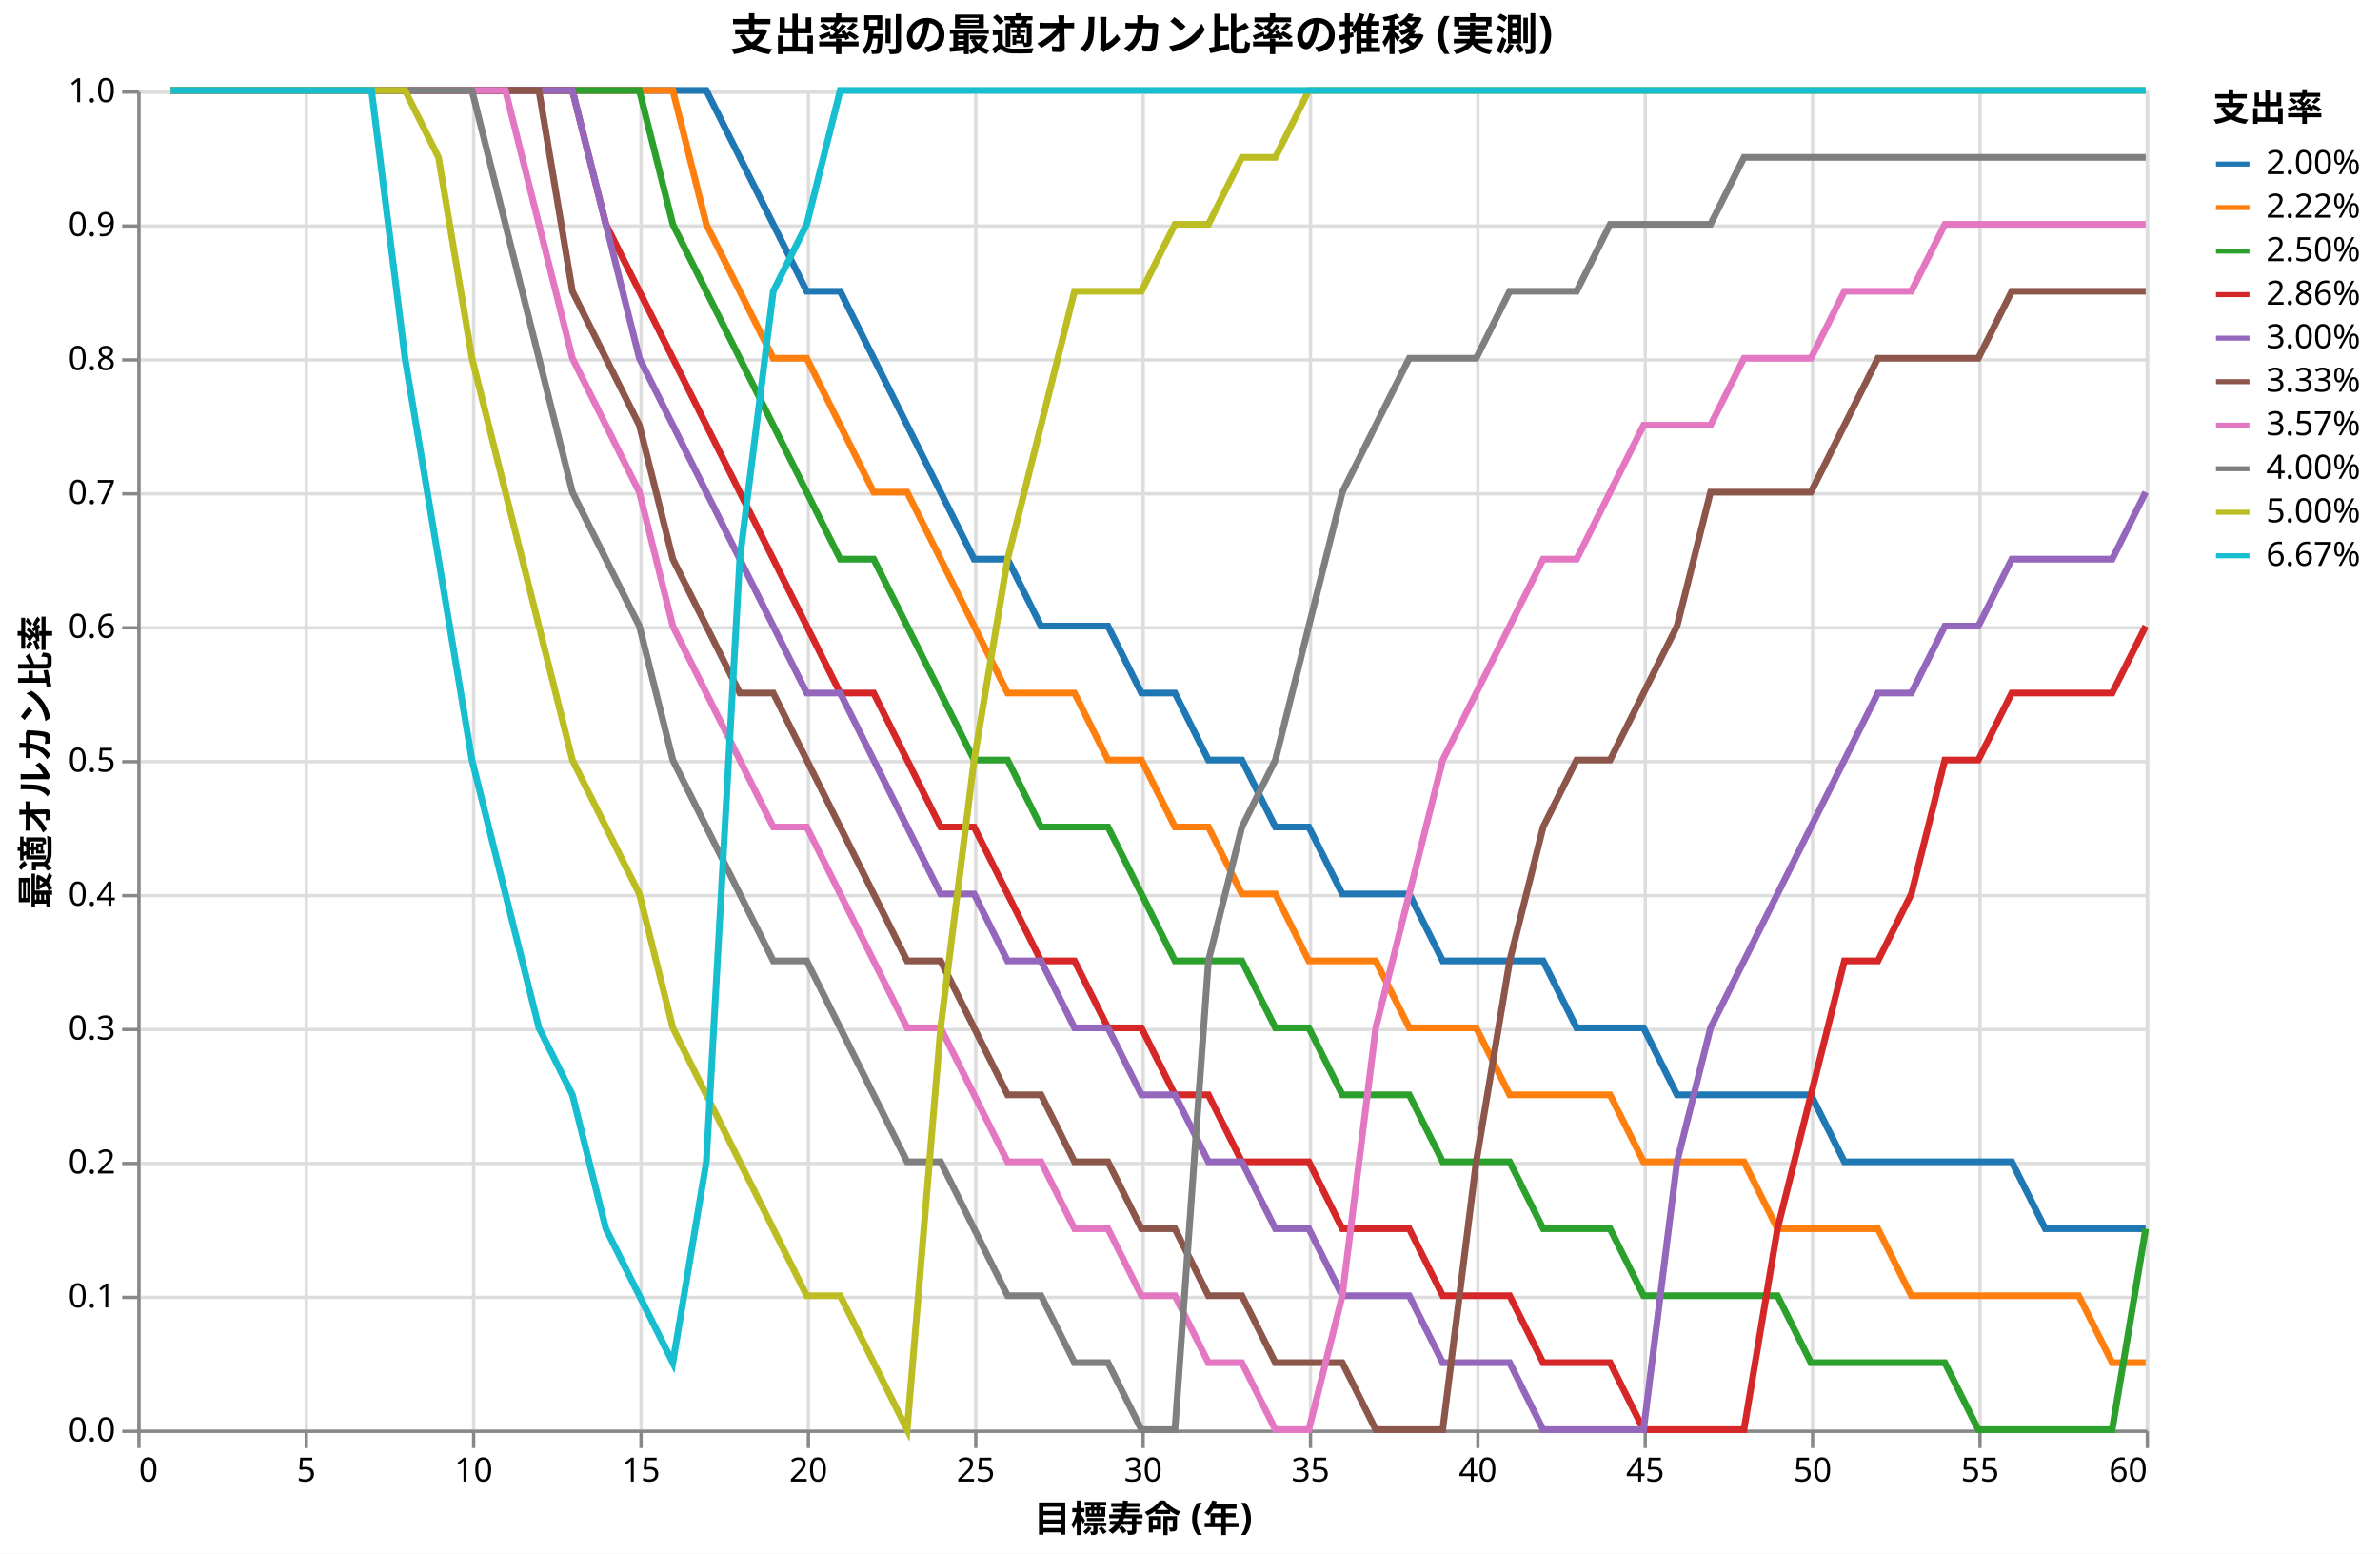
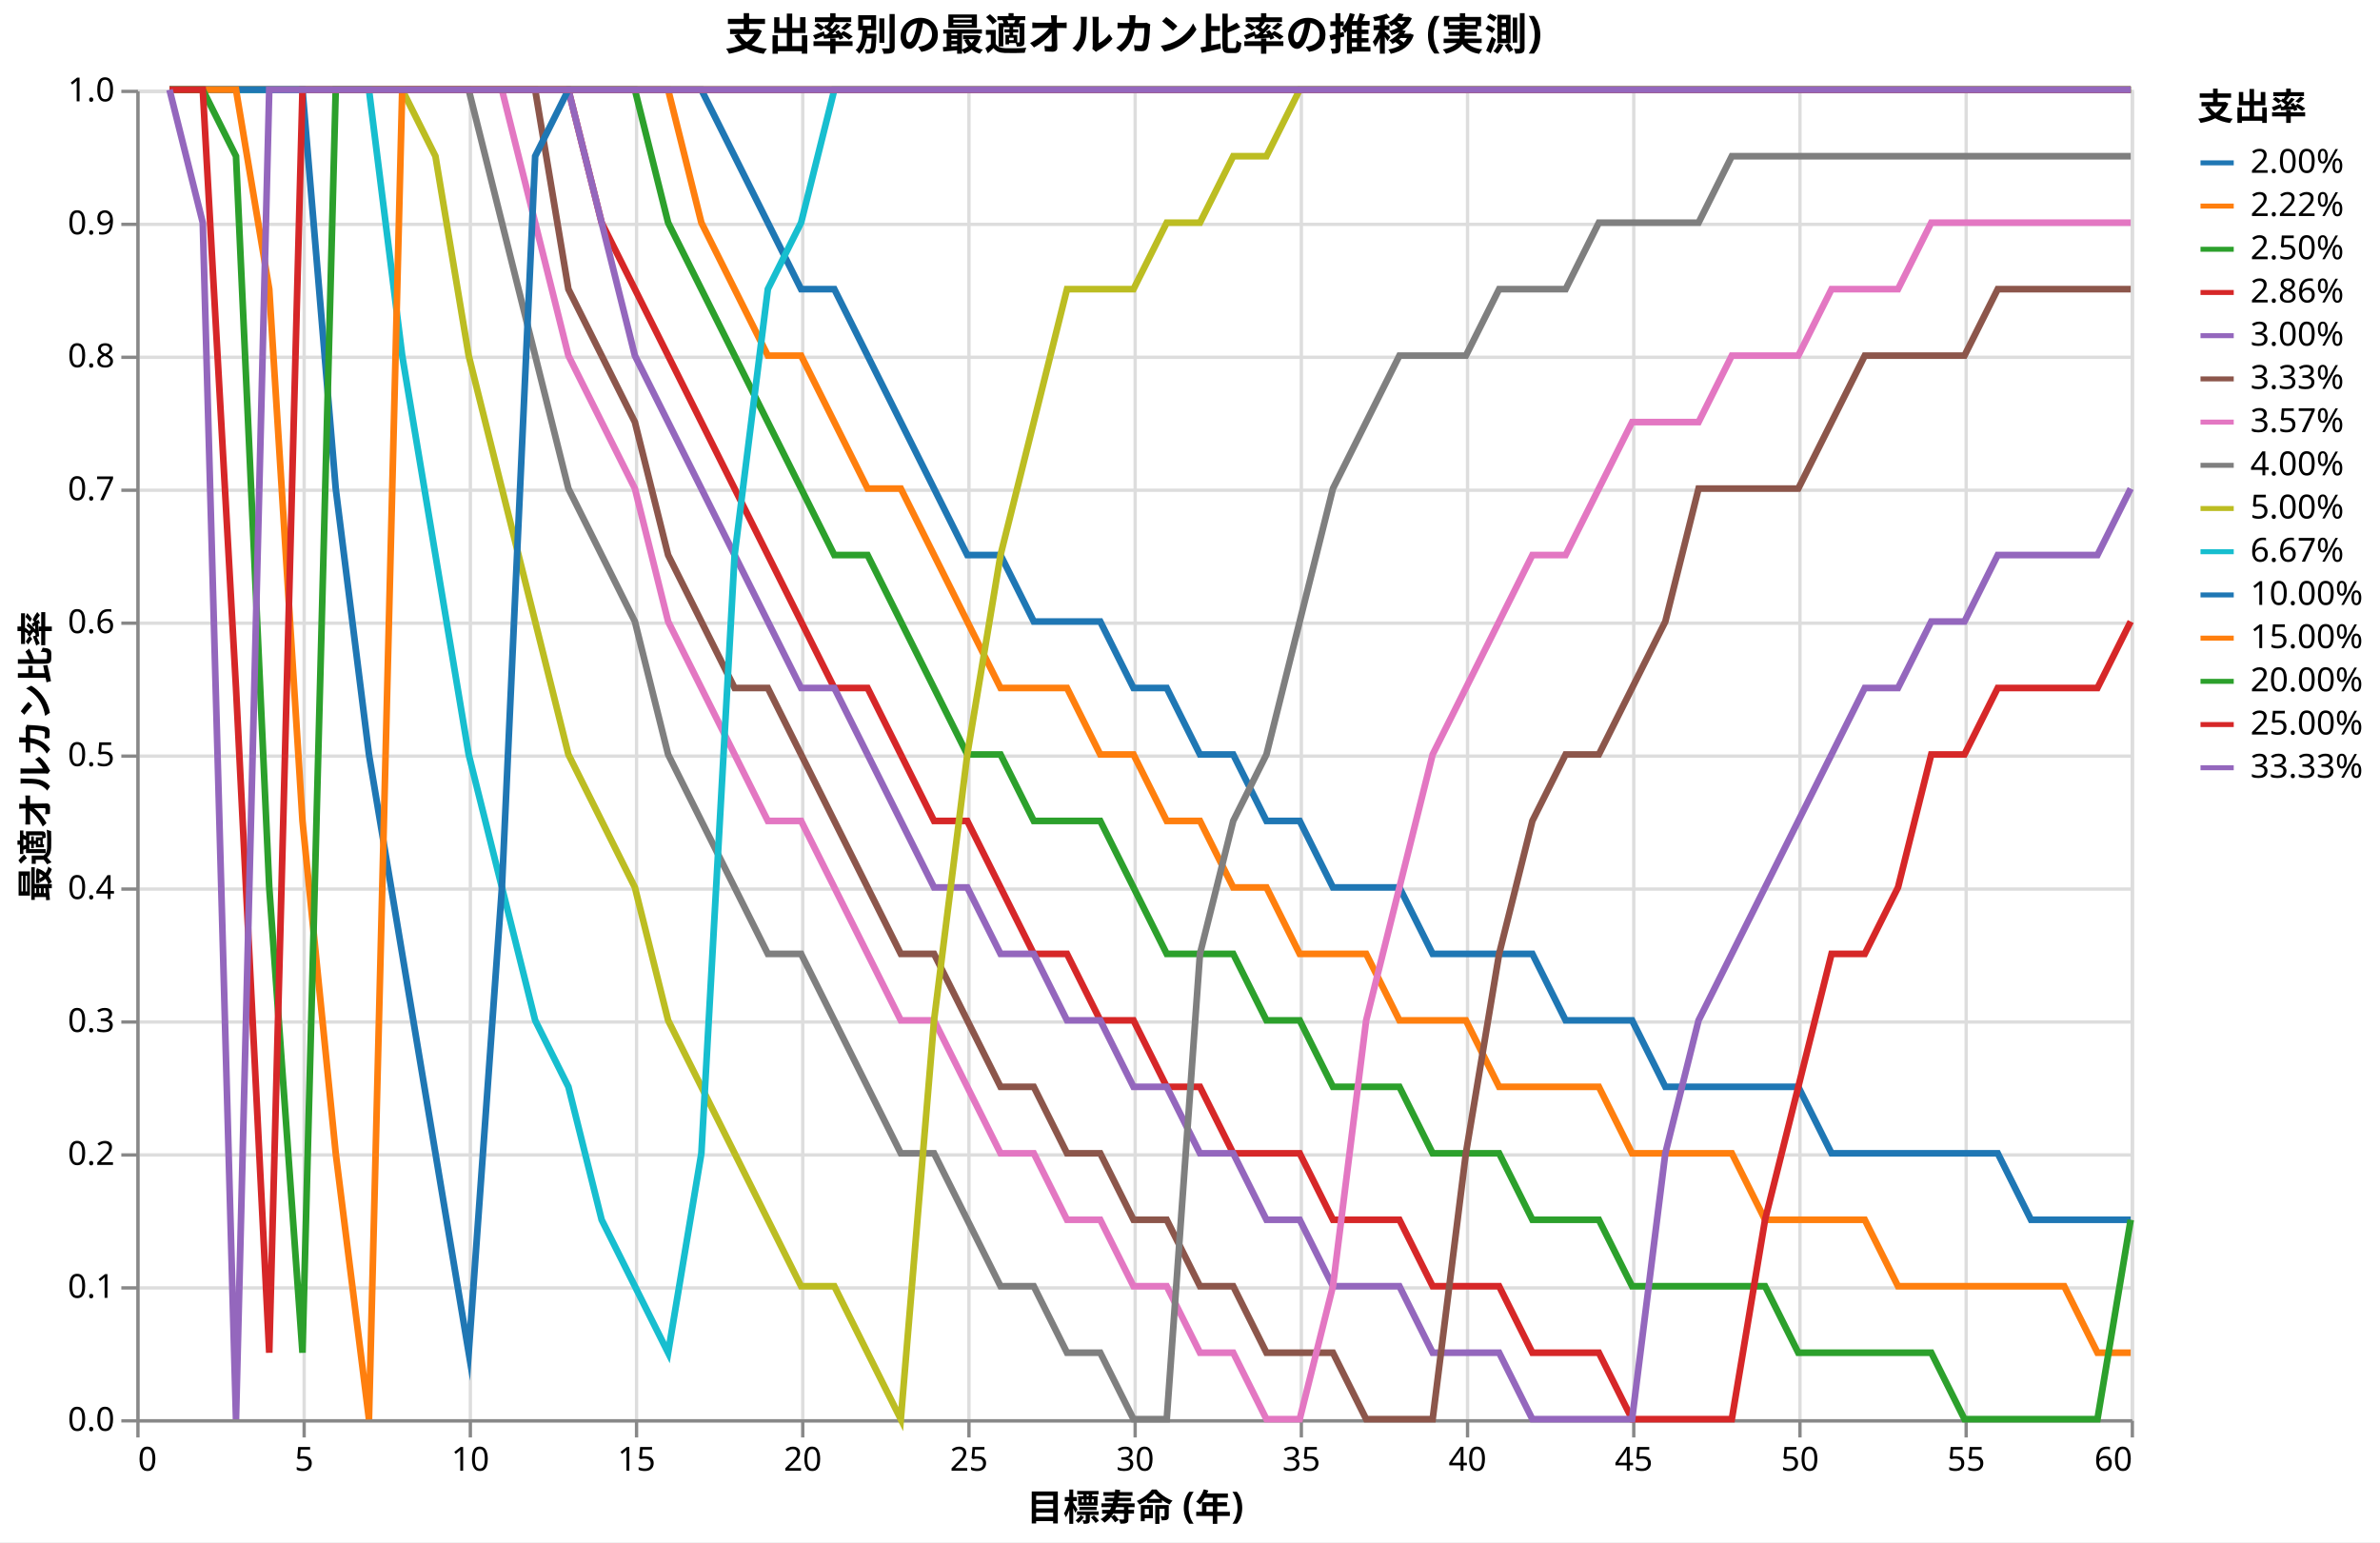
- <svg xmlns="http://www.w3.org/2000/svg" version="1.1" class="marks" width="711" height="464" viewBox="0 0 711 464">
-   <rect width="711" height="464" fill="white" />
+ <svg xmlns="http://www.w3.org/2000/svg" version="1.1" class="marks" width="716" height="464" viewBox="0 0 716 464">
+   <rect width="716" height="464" fill="white" />
  <g fill="none" stroke-miterlimit="10" transform="translate(41,27)">
    <g class="mark-group role-frame root" role="graphics-object" aria-roledescription="group mark container">
      <g transform="translate(0,0)">
        <path class="background" aria-hidden="true" d="M0.5,0.5h600v400h-600Z" stroke="#ddd" />
        <g>
          <g class="mark-group role-axis" aria-hidden="true">
            <g transform="translate(0.5,400.5)">
              <path class="background" aria-hidden="true" d="M0,0h0v0h0Z" pointer-events="none" />
              <g>
                <g class="mark-rule role-axis-grid" pointer-events="none">
                  <line transform="translate(0,-400)" x2="0" y2="400" stroke="#ddd" stroke-width="1" opacity="1" />
                  <line transform="translate(50,-400)" x2="0" y2="400" stroke="#ddd" stroke-width="1" opacity="1" />
                  <line transform="translate(100,-400)" x2="0" y2="400" stroke="#ddd" stroke-width="1" opacity="1" />
                  <line transform="translate(150,-400)" x2="0" y2="400" stroke="#ddd" stroke-width="1" opacity="1" />
                  <line transform="translate(200,-400)" x2="0" y2="400" stroke="#ddd" stroke-width="1" opacity="1" />
                  <line transform="translate(250,-400)" x2="0" y2="400" stroke="#ddd" stroke-width="1" opacity="1" />
                  <line transform="translate(300,-400)" x2="0" y2="400" stroke="#ddd" stroke-width="1" opacity="1" />
                  <line transform="translate(350,-400)" x2="0" y2="400" stroke="#ddd" stroke-width="1" opacity="1" />
                  <line transform="translate(400,-400)" x2="0" y2="400" stroke="#ddd" stroke-width="1" opacity="1" />
                  <line transform="translate(450,-400)" x2="0" y2="400" stroke="#ddd" stroke-width="1" opacity="1" />
                  <line transform="translate(500,-400)" x2="0" y2="400" stroke="#ddd" stroke-width="1" opacity="1" />
                  <line transform="translate(550,-400)" x2="0" y2="400" stroke="#ddd" stroke-width="1" opacity="1" />
                  <line transform="translate(600,-400)" x2="0" y2="400" stroke="#ddd" stroke-width="1" opacity="1" />
                </g>
              </g>
              <path class="foreground" aria-hidden="true" d="" pointer-events="none" display="none" />
            </g>
          </g>
          <g class="mark-group role-axis" aria-hidden="true">
            <g transform="translate(0.5,0.5)">
              <path class="background" aria-hidden="true" d="M0,0h0v0h0Z" pointer-events="none" />
              <g>
                <g class="mark-rule role-axis-grid" pointer-events="none">
                  <line transform="translate(0,400)" x2="600" y2="0" stroke="#ddd" stroke-width="1" opacity="1" />
                  <line transform="translate(0,360)" x2="600" y2="0" stroke="#ddd" stroke-width="1" opacity="1" />
                  <line transform="translate(0,320)" x2="600" y2="0" stroke="#ddd" stroke-width="1" opacity="1" />
                  <line transform="translate(0,280)" x2="600" y2="0" stroke="#ddd" stroke-width="1" opacity="1" />
                  <line transform="translate(0,240)" x2="600" y2="0" stroke="#ddd" stroke-width="1" opacity="1" />
                  <line transform="translate(0,200)" x2="600" y2="0" stroke="#ddd" stroke-width="1" opacity="1" />
                  <line transform="translate(0,160)" x2="600" y2="0" stroke="#ddd" stroke-width="1" opacity="1" />
                  <line transform="translate(0,120)" x2="600" y2="0" stroke="#ddd" stroke-width="1" opacity="1" />
                  <line transform="translate(0,80)" x2="600" y2="0" stroke="#ddd" stroke-width="1" opacity="1" />
                  <line transform="translate(0,40)" x2="600" y2="0" stroke="#ddd" stroke-width="1" opacity="1" />
                  <line transform="translate(0,0)" x2="600" y2="0" stroke="#ddd" stroke-width="1" opacity="1" />
                </g>
              </g>
              <path class="foreground" aria-hidden="true" d="" pointer-events="none" display="none" />
            </g>
          </g>
          <g class="mark-group role-axis" role="graphics-symbol" aria-roledescription="axis" aria-label="X-axis titled '目標寿命 (年)' for a linear scale with values from 0 to 60">
            <g transform="translate(0.5,400.5)">
              <path class="background" aria-hidden="true" d="M0,0h0v0h0Z" pointer-events="none" />
              <g>
                <g class="mark-rule role-axis-tick" pointer-events="none">
                  <line transform="translate(0,0)" x2="0" y2="5" stroke="#888" stroke-width="1" opacity="1" />
                  <line transform="translate(50,0)" x2="0" y2="5" stroke="#888" stroke-width="1" opacity="1" />
                  <line transform="translate(100,0)" x2="0" y2="5" stroke="#888" stroke-width="1" opacity="1" />
                  <line transform="translate(150,0)" x2="0" y2="5" stroke="#888" stroke-width="1" opacity="1" />
                  <line transform="translate(200,0)" x2="0" y2="5" stroke="#888" stroke-width="1" opacity="1" />
                  <line transform="translate(250,0)" x2="0" y2="5" stroke="#888" stroke-width="1" opacity="1" />
                  <line transform="translate(300,0)" x2="0" y2="5" stroke="#888" stroke-width="1" opacity="1" />
                  <line transform="translate(350,0)" x2="0" y2="5" stroke="#888" stroke-width="1" opacity="1" />
                  <line transform="translate(400,0)" x2="0" y2="5" stroke="#888" stroke-width="1" opacity="1" />
                  <line transform="translate(450,0)" x2="0" y2="5" stroke="#888" stroke-width="1" opacity="1" />
                  <line transform="translate(500,0)" x2="0" y2="5" stroke="#888" stroke-width="1" opacity="1" />
                  <line transform="translate(550,0)" x2="0" y2="5" stroke="#888" stroke-width="1" opacity="1" />
                  <line transform="translate(600,0)" x2="0" y2="5" stroke="#888" stroke-width="1" opacity="1" />
                </g>
                <g class="mark-text role-axis-label" pointer-events="none">
                  <text text-anchor="start" transform="translate(0,15)" font-family="sans-serif" font-size="10px" fill="#000" opacity="1">0</text>
                  <text text-anchor="middle" transform="translate(50,15)" font-family="sans-serif" font-size="10px" fill="#000" opacity="1">5</text>
                  <text text-anchor="middle" transform="translate(100,15)" font-family="sans-serif" font-size="10px" fill="#000" opacity="1">10</text>
                  <text text-anchor="middle" transform="translate(150,15)" font-family="sans-serif" font-size="10px" fill="#000" opacity="1">15</text>
                  <text text-anchor="middle" transform="translate(200,15)" font-family="sans-serif" font-size="10px" fill="#000" opacity="1">20</text>
                  <text text-anchor="middle" transform="translate(250,15)" font-family="sans-serif" font-size="10px" fill="#000" opacity="1">25</text>
                  <text text-anchor="middle" transform="translate(300,15)" font-family="sans-serif" font-size="10px" fill="#000" opacity="1">30</text>
                  <text text-anchor="middle" transform="translate(350,15)" font-family="sans-serif" font-size="10px" fill="#000" opacity="1">35</text>
                  <text text-anchor="middle" transform="translate(400,15)" font-family="sans-serif" font-size="10px" fill="#000" opacity="1">40</text>
                  <text text-anchor="middle" transform="translate(450,15)" font-family="sans-serif" font-size="10px" fill="#000" opacity="1">45</text>
                  <text text-anchor="middle" transform="translate(500,15)" font-family="sans-serif" font-size="10px" fill="#000" opacity="1">50</text>
                  <text text-anchor="middle" transform="translate(550,15)" font-family="sans-serif" font-size="10px" fill="#000" opacity="1">55</text>
                  <text text-anchor="end" transform="translate(600,15)" font-family="sans-serif" font-size="10px" fill="#000" opacity="1">60</text>
                </g>
                <g class="mark-rule role-axis-domain" pointer-events="none">
                  <line transform="translate(0,0)" x2="600" y2="0" stroke="#888" stroke-width="1" opacity="1" />
                </g>
                <g class="mark-text role-axis-title" pointer-events="none">
                  <text text-anchor="middle" transform="translate(300,30)" font-family="sans-serif" font-size="11px" font-weight="bold" fill="#000" opacity="1">目標寿命 (年)</text>
                </g>
              </g>
              <path class="foreground" aria-hidden="true" d="" pointer-events="none" display="none" />
            </g>
          </g>
          <g class="mark-group role-axis" role="graphics-symbol" aria-roledescription="axis" aria-label="Y-axis titled '最適オルカン比率' for a linear scale with values from 0.0 to 1.0">
            <g transform="translate(0.5,0.5)">
              <path class="background" aria-hidden="true" d="M0,0h0v0h0Z" pointer-events="none" />
              <g>
                <g class="mark-rule role-axis-tick" pointer-events="none">
                  <line transform="translate(0,400)" x2="-5" y2="0" stroke="#888" stroke-width="1" opacity="1" />
                  <line transform="translate(0,360)" x2="-5" y2="0" stroke="#888" stroke-width="1" opacity="1" />
                  <line transform="translate(0,320)" x2="-5" y2="0" stroke="#888" stroke-width="1" opacity="1" />
                  <line transform="translate(0,280)" x2="-5" y2="0" stroke="#888" stroke-width="1" opacity="1" />
                  <line transform="translate(0,240)" x2="-5" y2="0" stroke="#888" stroke-width="1" opacity="1" />
                  <line transform="translate(0,200)" x2="-5" y2="0" stroke="#888" stroke-width="1" opacity="1" />
                  <line transform="translate(0,160)" x2="-5" y2="0" stroke="#888" stroke-width="1" opacity="1" />
                  <line transform="translate(0,120)" x2="-5" y2="0" stroke="#888" stroke-width="1" opacity="1" />
                  <line transform="translate(0,80)" x2="-5" y2="0" stroke="#888" stroke-width="1" opacity="1" />
                  <line transform="translate(0,40)" x2="-5" y2="0" stroke="#888" stroke-width="1" opacity="1" />
                  <line transform="translate(0,0)" x2="-5" y2="0" stroke="#888" stroke-width="1" opacity="1" />
                </g>
                <g class="mark-text role-axis-label" pointer-events="none">
                  <text text-anchor="end" transform="translate(-7,403)" font-family="sans-serif" font-size="10px" fill="#000" opacity="1">0.0</text>
                  <text text-anchor="end" transform="translate(-7,363)" font-family="sans-serif" font-size="10px" fill="#000" opacity="1">0.1</text>
                  <text text-anchor="end" transform="translate(-7,323)" font-family="sans-serif" font-size="10px" fill="#000" opacity="1">0.2</text>
                  <text text-anchor="end" transform="translate(-7,283)" font-family="sans-serif" font-size="10px" fill="#000" opacity="1">0.3</text>
                  <text text-anchor="end" transform="translate(-7,243)" font-family="sans-serif" font-size="10px" fill="#000" opacity="1">0.4</text>
                  <text text-anchor="end" transform="translate(-7,203)" font-family="sans-serif" font-size="10px" fill="#000" opacity="1">0.5</text>
                  <text text-anchor="end" transform="translate(-7,163)" font-family="sans-serif" font-size="10px" fill="#000" opacity="1">0.6</text>
                  <text text-anchor="end" transform="translate(-7,123)" font-family="sans-serif" font-size="10px" fill="#000" opacity="1">0.7</text>
                  <text text-anchor="end" transform="translate(-7,83)" font-family="sans-serif" font-size="10px" fill="#000" opacity="1">0.8</text>
                  <text text-anchor="end" transform="translate(-7,43)" font-family="sans-serif" font-size="10px" fill="#000" opacity="1">0.9</text>
                  <text text-anchor="end" transform="translate(-7,3)" font-family="sans-serif" font-size="10px" fill="#000" opacity="1">1.0</text>
                </g>
                <g class="mark-rule role-axis-domain" pointer-events="none">
                  <line transform="translate(0,400)" x2="0" y2="-400" stroke="#888" stroke-width="1" opacity="1" />
                </g>
                <g class="mark-text role-axis-title" pointer-events="none">
                  <text text-anchor="middle" transform="translate(-24.90137,200) rotate(-90) translate(0,-2)" font-family="sans-serif" font-size="11px" font-weight="bold" fill="#000" opacity="1">最適オルカン比率</text>
                </g>
              </g>
              <path class="foreground" aria-hidden="true" d="" pointer-events="none" display="none" />
            </g>
          </g>
          <g class="mark-group role-scope pathgroup" role="graphics-object" aria-roledescription="group mark container">
            <g transform="translate(0,0)">
              <path class="background" aria-hidden="true" d="M0,0h600v400h-600Z" />
              <g>
                <g class="mark-line role-mark marks" role="graphics-object" aria-roledescription="line mark container">
                  <path aria-label="目標寿命 (年): 1; 最適オルカン比率: 1; 支出率: 2.00%; 最適比率: 1.00" role="graphics-symbol" aria-roledescription="line mark" d="M10,0L20,0L30,0L40,0L50,0L60,0L70,0L80,0L90,0L100,0L110,0L120,0L130,0L140,0L150,0L160,0L170,0L180,20L190,40L200,60L210,60L220,80L230,100L240,120L250,140L260,140L270,160L280,160L290,160L300,180L310,180L320,200L330,200L340,220L350,220L360,240L370,240L380,240L390,260L400,260L410,260L420,260L430,280L440,280L450,280L460,300L470,300L480,300L490,300L500,300L510,320L520,320L530,320L540,320L550,320L560,320L570,340L580,340L590,340L600,340" stroke="#1f77b4" stroke-width="2" />
                </g>
              </g>
              <path class="foreground" aria-hidden="true" d="" display="none" />
            </g>
            <g transform="translate(0,0)">
              <path class="background" aria-hidden="true" d="M0,0h600v400h-600Z" />
              <g>
                <g class="mark-line role-mark marks" role="graphics-object" aria-roledescription="line mark container">
                  <path aria-label="目標寿命 (年): 1; 最適オルカン比率: 1; 支出率: 2.22%; 最適比率: 1.00" role="graphics-symbol" aria-roledescription="line mark" d="M10,0L20,0L30,0L40,0L50,0L60,0L70,0L80,0L90,0L100,0L110,0L120,0L130,0L140,0L150,0L160,0L170,40L180,60L190,80L200,80L210,100L220,120L230,120L240,140L250,160L260,180L270,180L280,180L290,200L300,200L310,220L320,220L330,240L340,240L350,260L360,260L370,260L380,280L390,280L400,280L410,300L420,300L430,300L440,300L450,320L460,320L470,320L480,320L490,340L500,340L510,340L520,340L530,360L540,360L550,360L560,360L570,360L580,360L590,380L600,380" stroke="#ff7f0e" stroke-width="2" />
                </g>
              </g>
              <path class="foreground" aria-hidden="true" d="" display="none" />
            </g>
            <g transform="translate(0,0)">
              <path class="background" aria-hidden="true" d="M0,0h600v400h-600Z" />
              <g>
                <g class="mark-line role-mark marks" role="graphics-object" aria-roledescription="line mark container">
                  <path aria-label="目標寿命 (年): 1; 最適オルカン比率: 1; 支出率: 2.50%; 最適比率: 1.00" role="graphics-symbol" aria-roledescription="line mark" d="M10,0L20,0L30,0L40,0L50,0L60,0L70,0L80,0L90,0L100,0L110,0L120,0L130,0L140,0L150,0L160,40L170,60L180,80L190,100L200,120L210,140L220,140L230,160L240,180L250,200L260,200L270,220L280,220L290,220L300,240L310,260L320,260L330,260L340,280L350,280L360,300L370,300L380,300L390,320L400,320L410,320L420,340L430,340L440,340L450,360L460,360L470,360L480,360L490,360L500,380L510,380L520,380L530,380L540,380L550,400L560,400L570,400L580,400L590,400L600,340" stroke="#2ca02c" stroke-width="2" />
                </g>
              </g>
              <path class="foreground" aria-hidden="true" d="" display="none" />
            </g>
            <g transform="translate(0,0)">
              <path class="background" aria-hidden="true" d="M0,0h600v400h-600Z" />
              <g>
                <g class="mark-line role-mark marks" role="graphics-object" aria-roledescription="line mark container">
                  <path aria-label="目標寿命 (年): 1; 最適オルカン比率: 1; 支出率: 2.86%; 最適比率: 1.00" role="graphics-symbol" aria-roledescription="line mark" d="M10,0L20,0L30,0L40,0L50,0L60,0L70,0L80,0L90,0L100,0L110,0L120,0L130,0L140,40L150,60L160,80L170,100L180,120L190,140L200,160L210,180L220,180L230,200L240,220L250,220L260,240L270,260L280,260L290,280L300,280L310,300L320,300L330,320L340,320L350,320L360,340L370,340L380,340L390,360L400,360L410,360L420,380L430,380L440,380L450,400L460,400L470,400L480,400L490,340L500,300L510,260L520,260L530,240L540,200L550,200L560,180L570,180L580,180L590,180L600,160" stroke="#d62728" stroke-width="2" />
                </g>
              </g>
              <path class="foreground" aria-hidden="true" d="" display="none" />
            </g>
            <g transform="translate(0,0)">
              <path class="background" aria-hidden="true" d="M0,0h600v400h-600Z" />
              <g>
                <g class="mark-line role-mark marks" role="graphics-object" aria-roledescription="line mark container">
                  <path aria-label="目標寿命 (年): 1; 最適オルカン比率: 1; 支出率: 3.00%; 最適比率: 1.00" role="graphics-symbol" aria-roledescription="line mark" d="M10,0L20,0L30,0L40,0L50,0L60,0L70,0L80,0L90,0L100,0L110,0L120,0L130,0L140,40L150,80L160,100L170,120L180,140L190,160L200,180L210,180L220,200L230,220L240,240L250,240L260,260L270,260L280,280L290,280L300,300L310,300L320,320L330,320L340,340L350,340L360,360L370,360L380,360L390,380L400,380L410,380L420,400L430,400L440,400L450,400L460,320L470,280L480,260L490,240L500,220L510,200L520,180L530,180L540,160L550,160L560,140L570,140L580,140L590,140L600,120" stroke="#9467bd" stroke-width="2" />
                </g>
              </g>
              <path class="foreground" aria-hidden="true" d="" display="none" />
            </g>
            <g transform="translate(0,0)">
              <path class="background" aria-hidden="true" d="M0,0h600v400h-600Z" />
              <g>
                <g class="mark-line role-mark marks" role="graphics-object" aria-roledescription="line mark container">
                  <path aria-label="目標寿命 (年): 1; 最適オルカン比率: 1; 支出率: 3.33%; 最適比率: 1.00" role="graphics-symbol" aria-roledescription="line mark" d="M10,0L20,0L30,0L40,0L50,0L60,0L70,0L80,0L90,0L100,0L110,0L120,0L130,60L140,80L150,100L160,140L170,160L180,180L190,180L200,200L210,220L220,240L230,260L240,260L250,280L260,300L270,300L280,320L290,320L300,340L310,340L320,360L330,360L340,380L350,380L360,380L370,400L380,400L390,400L400,320L410,260L420,220L430,200L440,200L450,180L460,160L470,120L480,120L490,120L500,120L510,100L520,80L530,80L540,80L550,80L560,60L570,60L580,60L590,60L600,60" stroke="#8c564b" stroke-width="2" />
                </g>
              </g>
              <path class="foreground" aria-hidden="true" d="" display="none" />
            </g>
            <g transform="translate(0,0)">
              <path class="background" aria-hidden="true" d="M0,0h600v400h-600Z" />
              <g>
                <g class="mark-line role-mark marks" role="graphics-object" aria-roledescription="line mark container">
                  <path aria-label="目標寿命 (年): 1; 最適オルカン比率: 1; 支出率: 3.57%; 最適比率: 1.00" role="graphics-symbol" aria-roledescription="line mark" d="M10,0L20,0L30,0L40,0L50,0L60,0L70,0L80,0L90,0L100,0L110,0L120,40L130,80L140,100L150,120L160,160L170,180L180,200L190,220L200,220L210,240L220,260L230,280L240,280L250,300L260,320L270,320L280,340L290,340L300,360L310,360L320,380L330,380L340,400L350,400L360,360L370,280L380,240L390,200L400,180L410,160L420,140L430,140L440,120L450,100L460,100L470,100L480,80L490,80L500,80L510,60L520,60L530,60L540,40L550,40L560,40L570,40L580,40L590,40L600,40" stroke="#e377c2" stroke-width="2" />
                </g>
              </g>
              <path class="foreground" aria-hidden="true" d="" display="none" />
            </g>
            <g transform="translate(0,0)">
              <path class="background" aria-hidden="true" d="M0,0h600v400h-600Z" />
              <g>
                <g class="mark-line role-mark marks" role="graphics-object" aria-roledescription="line mark container">
                  <path aria-label="目標寿命 (年): 1; 最適オルカン比率: 1; 支出率: 4.00%; 最適比率: 1.00" role="graphics-symbol" aria-roledescription="line mark" d="M10,0L20,0L30,0L40,0L50,0L60,0L70,0L80,0L90,0L100,0L110,40L120,80L130,120L140,140L150,160L160,200L170,220L180,240L190,260L200,260L210,280L220,300L230,320L240,320L250,340L260,360L270,360L280,380L290,380L300,400L310,400L320,260L330,220L340,200L350,160L360,120L370,100L380,80L390,80L400,80L410,60L420,60L430,60L440,40L450,40L460,40L470,40L480,20L490,20L500,20L510,20L520,20L530,20L540,20L550,20L560,20L570,20L580,20L590,20L600,20" stroke="#7f7f7f" stroke-width="2" />
                </g>
              </g>
              <path class="foreground" aria-hidden="true" d="" display="none" />
            </g>
            <g transform="translate(0,0)">
              <path class="background" aria-hidden="true" d="M0,0h600v400h-600Z" />
              <g>
                <g class="mark-line role-mark marks" role="graphics-object" aria-roledescription="line mark container">
                  <path aria-label="目標寿命 (年): 1; 最適オルカン比率: 1; 支出率: 5.00%; 最適比率: 1.00" role="graphics-symbol" aria-roledescription="line mark" d="M10,0L20,0L30,0L40,0L50,0L60,0L70,0L80,0L90,20L100,80L110,120L120,160L130,200L140,220L150,240L160,280L170,300L180,320L190,340L200,360L210,360L220,380L230,400L240,280L250,200L260,140L270,100L280,60L290,60L300,60L310,40L320,40L330,20L340,20L350,0L360,0L370,0L380,0L390,0L400,0L410,0L420,0L430,0L440,0L450,0L460,0L470,0L480,0L490,0L500,0L510,0L520,0L530,0L540,0L550,0L560,0L570,0L580,0L590,0L600,0" stroke="#bcbd22" stroke-width="2" />
                </g>
              </g>
              <path class="foreground" aria-hidden="true" d="" display="none" />
            </g>
            <g transform="translate(0,0)">
              <path class="background" aria-hidden="true" d="M0,0h600v400h-600Z" />
              <g>
                <g class="mark-line role-mark marks" role="graphics-object" aria-roledescription="line mark container">
                  <path aria-label="目標寿命 (年): 1; 最適オルカン比率: 1; 支出率: 6.67%; 最適比率: 1.00" role="graphics-symbol" aria-roledescription="line mark" d="M10,0L20,0L30,0L40,0L50,0L60,0L70,0L80,80L90,140L100,200L110,240L120,280L130,300L140,340L150,360L160,380L170,320L180,140L190,60L200,40L210,0L220,0L230,0L240,0L250,0L260,0L270,0L280,0L290,0L300,0L310,0L320,0L330,0L340,0L350,0L360,0L370,0L380,0L390,0L400,0L410,0L420,0L430,0L440,0L450,0L460,0L470,0L480,0L490,0L500,0L510,0L520,0L530,0L540,0L550,0L560,0L570,0L580,0L590,0L600,0" stroke="#17becf" stroke-width="2" />
                </g>
              </g>
              <path class="foreground" aria-hidden="true" d="" display="none" />
            </g>
-           </g>
-           <g class="mark-group role-legend" role="graphics-symbol" aria-roledescription="legend" aria-label="Symbol legend titled '支出率' for stroke color with 10 values: 2.00%, 2.22%, 2.50%, 2.86%, 3.00%, ending with 6.67%">
+             <g transform="translate(0,0)">
+               <path class="background" aria-hidden="true" d="M0,0h600v400h-600Z" />
+               <g>
+                 <g class="mark-line role-mark marks" role="graphics-object" aria-roledescription="line mark container">
+                   <path aria-label="目標寿命 (年): 1; 最適オルカン比率: 1; 支出率: 10.00%; 最適比率: 1.00" role="graphics-symbol" aria-roledescription="line mark" d="M10,0L20,0L30,0L40,0L50,0L60,120L70,200L80,260L90,320L100,380L110,240L120,20L130,0L140,0L150,0L160,0L170,0L180,0L190,0L200,0L210,0L220,0L230,0L240,0L250,0L260,0L270,0L280,0L290,0L300,0L310,0L320,0L330,0L340,0L350,0L360,0L370,0L380,0L390,0L400,0L410,0L420,0L430,0L440,0L450,0L460,0L470,0L480,0L490,0L500,0L510,0L520,0L530,0L540,0L550,0L560,0L570,0L580,0L590,0L600,0" stroke="#1f77b4" stroke-width="2" />
+                 </g>
+               </g>
+               <path class="foreground" aria-hidden="true" d="" display="none" />
+             </g>
+             <g transform="translate(0,0)">
+               <path class="background" aria-hidden="true" d="M0,0h600v400h-600Z" />
+               <g>
+                 <g class="mark-line role-mark marks" role="graphics-object" aria-roledescription="line mark container">
+                   <path aria-label="目標寿命 (年): 1; 最適オルカン比率: 1; 支出率: 15.00%; 最適比率: 1.00" role="graphics-symbol" aria-roledescription="line mark" d="M10,0L20,0L30,0L40,60L50,220L60,320L70,400L80,0L90,0L100,0L110,0L120,0L130,0L140,0L150,0L160,0L170,0L180,0L190,0L200,0L210,0L220,0L230,0L240,0L250,0L260,0L270,0L280,0L290,0L300,0L310,0L320,0L330,0L340,0L350,0L360,0L370,0L380,0L390,0L400,0L410,0L420,0L430,0L440,0L450,0L460,0L470,0L480,0L490,0L500,0L510,0L520,0L530,0L540,0L550,0L560,0L570,0L580,0L590,0L600,0" stroke="#ff7f0e" stroke-width="2" />
+                 </g>
+               </g>
+               <path class="foreground" aria-hidden="true" d="" display="none" />
+             </g>
+             <g transform="translate(0,0)">
+               <path class="background" aria-hidden="true" d="M0,0h600v400h-600Z" />
+               <g>
+                 <g class="mark-line role-mark marks" role="graphics-object" aria-roledescription="line mark container">
+                   <path aria-label="目標寿命 (年): 1; 最適オルカン比率: 1; 支出率: 20.00%; 最適比率: 1.00" role="graphics-symbol" aria-roledescription="line mark" d="M10,0L20,0L30,20L40,240L50,380L60,0L70,0L80,0L90,0L100,0L110,0L120,0L130,0L140,0L150,0L160,0L170,0L180,0L190,0L200,0L210,0L220,0L230,0L240,0L250,0L260,0L270,0L280,0L290,0L300,0L310,0L320,0L330,0L340,0L350,0L360,0L370,0L380,0L390,0L400,0L410,0L420,0L430,0L440,0L450,0L460,0L470,0L480,0L490,0L500,0L510,0L520,0L530,0L540,0L550,0L560,0L570,0L580,0L590,0L600,0" stroke="#2ca02c" stroke-width="2" />
+                 </g>
+               </g>
+               <path class="foreground" aria-hidden="true" d="" display="none" />
+             </g>
+             <g transform="translate(0,0)">
+               <path class="background" aria-hidden="true" d="M0,0h600v400h-600Z" />
+               <g>
+                 <g class="mark-line role-mark marks" role="graphics-object" aria-roledescription="line mark container">
+                   <path aria-label="目標寿命 (年): 1; 最適オルカン比率: 1; 支出率: 25.00%; 最適比率: 1.00" role="graphics-symbol" aria-roledescription="line mark" d="M10,0L20,0L30,180L40,380L50,0L60,0L70,0L80,0L90,0L100,0L110,0L120,0L130,0L140,0L150,0L160,0L170,0L180,0L190,0L200,0L210,0L220,0L230,0L240,0L250,0L260,0L270,0L280,0L290,0L300,0L310,0L320,0L330,0L340,0L350,0L360,0L370,0L380,0L390,0L400,0L410,0L420,0L430,0L440,0L450,0L460,0L470,0L480,0L490,0L500,0L510,0L520,0L530,0L540,0L550,0L560,0L570,0L580,0L590,0L600,0" stroke="#d62728" stroke-width="2" />
+                 </g>
+               </g>
+               <path class="foreground" aria-hidden="true" d="" display="none" />
+             </g>
+             <g transform="translate(0,0)">
+               <path class="background" aria-hidden="true" d="M0,0h600v400h-600Z" />
+               <g>
+                 <g class="mark-line role-mark marks" role="graphics-object" aria-roledescription="line mark container">
+                   <path aria-label="目標寿命 (年): 1; 最適オルカン比率: 1; 支出率: 33.33%; 最適比率: 1.00" role="graphics-symbol" aria-roledescription="line mark" d="M10,0L20,40L30,400L40,0L50,0L60,0L70,0L80,0L90,0L100,0L110,0L120,0L130,0L140,0L150,0L160,0L170,0L180,0L190,0L200,0L210,0L220,0L230,0L240,0L250,0L260,0L270,0L280,0L290,0L300,0L310,0L320,0L330,0L340,0L350,0L360,0L370,0L380,0L390,0L400,0L410,0L420,0L430,0L440,0L450,0L460,0L470,0L480,0L490,0L500,0L510,0L520,0L530,0L540,0L550,0L560,0L570,0L580,0L590,0L600,0" stroke="#9467bd" stroke-width="2" />
+                 </g>
+               </g>
+               <path class="foreground" aria-hidden="true" d="" display="none" />
+             </g>
+           </g>
+           <g class="mark-group role-legend" role="graphics-symbol" aria-roledescription="legend" aria-label="Symbol legend titled '支出率' for stroke color with 15 values: 2.00%, 2.22%, 2.50%, 2.86%, 3.00%, ending with 33.33%">
            <g transform="translate(620,0)">
-               <path class="background" aria-hidden="true" d="M0,0h45v144h-45Z" pointer-events="none" />
+               <path class="background" aria-hidden="true" d="M0,0h50v209h-50Z" pointer-events="none" />
              <g>
                <g class="mark-group role-legend-entry">
                  <g transform="translate(0,16)">
                    <path class="background" aria-hidden="true" d="M0,0h0v0h0Z" pointer-events="none" />
                    <g>
                      <g class="mark-group role-scope" role="graphics-object" aria-roledescription="group mark container">
                        <g transform="translate(0,0)">
-                           <path class="background" aria-hidden="true" d="M0,0h44.354v11h-44.354Z" pointer-events="none" opacity="1" />
+                           <path class="background" aria-hidden="true" d="M0,0h49.916v11h-49.916Z" pointer-events="none" opacity="1" />
                          <g>
                            <g class="mark-symbol role-legend-symbol" pointer-events="none">
                              <path transform="translate(6,6)" d="M-5,0L5,0" stroke="#1f77b4" stroke-width="1.5" opacity="1" />
                            </g>
                            <g class="mark-text role-legend-label" pointer-events="none">
                              <text text-anchor="start" transform="translate(16,9)" font-family="sans-serif" font-size="10px" fill="#000" opacity="1">2.00%</text>
                            </g>
                          </g>
                          <path class="foreground" aria-hidden="true" d="" pointer-events="none" display="none" />
                        </g>
                        <g transform="translate(0,13)">
-                           <path class="background" aria-hidden="true" d="M0,0h44.354v11h-44.354Z" pointer-events="none" opacity="1" />
+                           <path class="background" aria-hidden="true" d="M0,0h49.916v11h-49.916Z" pointer-events="none" opacity="1" />
                          <g>
                            <g class="mark-symbol role-legend-symbol" pointer-events="none">
                              <path transform="translate(6,6)" d="M-5,0L5,0" stroke="#ff7f0e" stroke-width="1.5" opacity="1" />
                            </g>
                            <g class="mark-text role-legend-label" pointer-events="none">
                              <text text-anchor="start" transform="translate(16,9)" font-family="sans-serif" font-size="10px" fill="#000" opacity="1">2.22%</text>
                            </g>
                          </g>
                          <path class="foreground" aria-hidden="true" d="" pointer-events="none" display="none" />
                        </g>
                        <g transform="translate(0,26)">
-                           <path class="background" aria-hidden="true" d="M0,0h44.354v11h-44.354Z" pointer-events="none" opacity="1" />
+                           <path class="background" aria-hidden="true" d="M0,0h49.916v11h-49.916Z" pointer-events="none" opacity="1" />
                          <g>
                            <g class="mark-symbol role-legend-symbol" pointer-events="none">
                              <path transform="translate(6,6)" d="M-5,0L5,0" stroke="#2ca02c" stroke-width="1.5" opacity="1" />
                            </g>
                            <g class="mark-text role-legend-label" pointer-events="none">
                              <text text-anchor="start" transform="translate(16,9)" font-family="sans-serif" font-size="10px" fill="#000" opacity="1">2.50%</text>
                            </g>
                          </g>
                          <path class="foreground" aria-hidden="true" d="" pointer-events="none" display="none" />
                        </g>
                        <g transform="translate(0,39)">
-                           <path class="background" aria-hidden="true" d="M0,0h44.354v11h-44.354Z" pointer-events="none" opacity="1" />
+                           <path class="background" aria-hidden="true" d="M0,0h49.916v11h-49.916Z" pointer-events="none" opacity="1" />
                          <g>
                            <g class="mark-symbol role-legend-symbol" pointer-events="none">
                              <path transform="translate(6,6)" d="M-5,0L5,0" stroke="#d62728" stroke-width="1.5" opacity="1" />
                            </g>
                            <g class="mark-text role-legend-label" pointer-events="none">
                              <text text-anchor="start" transform="translate(16,9)" font-family="sans-serif" font-size="10px" fill="#000" opacity="1">2.86%</text>
                            </g>
                          </g>
                          <path class="foreground" aria-hidden="true" d="" pointer-events="none" display="none" />
                        </g>
                        <g transform="translate(0,52)">
-                           <path class="background" aria-hidden="true" d="M0,0h44.354v11h-44.354Z" pointer-events="none" opacity="1" />
+                           <path class="background" aria-hidden="true" d="M0,0h49.916v11h-49.916Z" pointer-events="none" opacity="1" />
                          <g>
                            <g class="mark-symbol role-legend-symbol" pointer-events="none">
                              <path transform="translate(6,6)" d="M-5,0L5,0" stroke="#9467bd" stroke-width="1.5" opacity="1" />
                            </g>
                            <g class="mark-text role-legend-label" pointer-events="none">
                              <text text-anchor="start" transform="translate(16,9)" font-family="sans-serif" font-size="10px" fill="#000" opacity="1">3.00%</text>
                            </g>
                          </g>
                          <path class="foreground" aria-hidden="true" d="" pointer-events="none" display="none" />
                        </g>
                        <g transform="translate(0,65)">
-                           <path class="background" aria-hidden="true" d="M0,0h44.354v11h-44.354Z" pointer-events="none" opacity="1" />
+                           <path class="background" aria-hidden="true" d="M0,0h49.916v11h-49.916Z" pointer-events="none" opacity="1" />
                          <g>
                            <g class="mark-symbol role-legend-symbol" pointer-events="none">
                              <path transform="translate(6,6)" d="M-5,0L5,0" stroke="#8c564b" stroke-width="1.5" opacity="1" />
                            </g>
                            <g class="mark-text role-legend-label" pointer-events="none">
                              <text text-anchor="start" transform="translate(16,9)" font-family="sans-serif" font-size="10px" fill="#000" opacity="1">3.33%</text>
                            </g>
                          </g>
                          <path class="foreground" aria-hidden="true" d="" pointer-events="none" display="none" />
                        </g>
                        <g transform="translate(0,78)">
-                           <path class="background" aria-hidden="true" d="M0,0h44.354v11h-44.354Z" pointer-events="none" opacity="1" />
+                           <path class="background" aria-hidden="true" d="M0,0h49.916v11h-49.916Z" pointer-events="none" opacity="1" />
                          <g>
                            <g class="mark-symbol role-legend-symbol" pointer-events="none">
                              <path transform="translate(6,6)" d="M-5,0L5,0" stroke="#e377c2" stroke-width="1.5" opacity="1" />
                            </g>
                            <g class="mark-text role-legend-label" pointer-events="none">
                              <text text-anchor="start" transform="translate(16,9)" font-family="sans-serif" font-size="10px" fill="#000" opacity="1">3.57%</text>
                            </g>
                          </g>
                          <path class="foreground" aria-hidden="true" d="" pointer-events="none" display="none" />
                        </g>
                        <g transform="translate(0,91)">
-                           <path class="background" aria-hidden="true" d="M0,0h44.354v11h-44.354Z" pointer-events="none" opacity="1" />
+                           <path class="background" aria-hidden="true" d="M0,0h49.916v11h-49.916Z" pointer-events="none" opacity="1" />
                          <g>
                            <g class="mark-symbol role-legend-symbol" pointer-events="none">
                              <path transform="translate(6,6)" d="M-5,0L5,0" stroke="#7f7f7f" stroke-width="1.5" opacity="1" />
                            </g>
                            <g class="mark-text role-legend-label" pointer-events="none">
                              <text text-anchor="start" transform="translate(16,9)" font-family="sans-serif" font-size="10px" fill="#000" opacity="1">4.00%</text>
                            </g>
                          </g>
                          <path class="foreground" aria-hidden="true" d="" pointer-events="none" display="none" />
                        </g>
                        <g transform="translate(0,104)">
-                           <path class="background" aria-hidden="true" d="M0,0h44.354v11h-44.354Z" pointer-events="none" opacity="1" />
+                           <path class="background" aria-hidden="true" d="M0,0h49.916v11h-49.916Z" pointer-events="none" opacity="1" />
                          <g>
                            <g class="mark-symbol role-legend-symbol" pointer-events="none">
                              <path transform="translate(6,6)" d="M-5,0L5,0" stroke="#bcbd22" stroke-width="1.5" opacity="1" />
                            </g>
                            <g class="mark-text role-legend-label" pointer-events="none">
                              <text text-anchor="start" transform="translate(16,9)" font-family="sans-serif" font-size="10px" fill="#000" opacity="1">5.00%</text>
                            </g>
                          </g>
                          <path class="foreground" aria-hidden="true" d="" pointer-events="none" display="none" />
                        </g>
                        <g transform="translate(0,117)">
-                           <path class="background" aria-hidden="true" d="M0,0h44.354v11h-44.354Z" pointer-events="none" opacity="1" />
+                           <path class="background" aria-hidden="true" d="M0,0h49.916v11h-49.916Z" pointer-events="none" opacity="1" />
                          <g>
                            <g class="mark-symbol role-legend-symbol" pointer-events="none">
                              <path transform="translate(6,6)" d="M-5,0L5,0" stroke="#17becf" stroke-width="1.5" opacity="1" />
                            </g>
                            <g class="mark-text role-legend-label" pointer-events="none">
                              <text text-anchor="start" transform="translate(16,9)" font-family="sans-serif" font-size="10px" fill="#000" opacity="1">6.67%</text>
+                             </g>
+                           </g>
+                           <path class="foreground" aria-hidden="true" d="" pointer-events="none" display="none" />
+                         </g>
+                         <g transform="translate(0,130)">
+                           <path class="background" aria-hidden="true" d="M0,0h49.916v11h-49.916Z" pointer-events="none" opacity="1" />
+                           <g>
+                             <g class="mark-symbol role-legend-symbol" pointer-events="none">
+                               <path transform="translate(6,6)" d="M-5,0L5,0" stroke="#1f77b4" stroke-width="1.5" opacity="1" />
+                             </g>
+                             <g class="mark-text role-legend-label" pointer-events="none">
+                               <text text-anchor="start" transform="translate(16,9)" font-family="sans-serif" font-size="10px" fill="#000" opacity="1">10.00%</text>
+                             </g>
+                           </g>
+                           <path class="foreground" aria-hidden="true" d="" pointer-events="none" display="none" />
+                         </g>
+                         <g transform="translate(0,143)">
+                           <path class="background" aria-hidden="true" d="M0,0h49.916v11h-49.916Z" pointer-events="none" opacity="1" />
+                           <g>
+                             <g class="mark-symbol role-legend-symbol" pointer-events="none">
+                               <path transform="translate(6,6)" d="M-5,0L5,0" stroke="#ff7f0e" stroke-width="1.5" opacity="1" />
+                             </g>
+                             <g class="mark-text role-legend-label" pointer-events="none">
+                               <text text-anchor="start" transform="translate(16,9)" font-family="sans-serif" font-size="10px" fill="#000" opacity="1">15.00%</text>
+                             </g>
+                           </g>
+                           <path class="foreground" aria-hidden="true" d="" pointer-events="none" display="none" />
+                         </g>
+                         <g transform="translate(0,156)">
+                           <path class="background" aria-hidden="true" d="M0,0h49.916v11h-49.916Z" pointer-events="none" opacity="1" />
+                           <g>
+                             <g class="mark-symbol role-legend-symbol" pointer-events="none">
+                               <path transform="translate(6,6)" d="M-5,0L5,0" stroke="#2ca02c" stroke-width="1.5" opacity="1" />
+                             </g>
+                             <g class="mark-text role-legend-label" pointer-events="none">
+                               <text text-anchor="start" transform="translate(16,9)" font-family="sans-serif" font-size="10px" fill="#000" opacity="1">20.00%</text>
+                             </g>
+                           </g>
+                           <path class="foreground" aria-hidden="true" d="" pointer-events="none" display="none" />
+                         </g>
+                         <g transform="translate(0,169)">
+                           <path class="background" aria-hidden="true" d="M0,0h49.916v11h-49.916Z" pointer-events="none" opacity="1" />
+                           <g>
+                             <g class="mark-symbol role-legend-symbol" pointer-events="none">
+                               <path transform="translate(6,6)" d="M-5,0L5,0" stroke="#d62728" stroke-width="1.5" opacity="1" />
+                             </g>
+                             <g class="mark-text role-legend-label" pointer-events="none">
+                               <text text-anchor="start" transform="translate(16,9)" font-family="sans-serif" font-size="10px" fill="#000" opacity="1">25.00%</text>
+                             </g>
+                           </g>
+                           <path class="foreground" aria-hidden="true" d="" pointer-events="none" display="none" />
+                         </g>
+                         <g transform="translate(0,182)">
+                           <path class="background" aria-hidden="true" d="M0,0h49.916v11h-49.916Z" pointer-events="none" opacity="1" />
+                           <g>
+                             <g class="mark-symbol role-legend-symbol" pointer-events="none">
+                               <path transform="translate(6,6)" d="M-5,0L5,0" stroke="#9467bd" stroke-width="1.5" opacity="1" />
+                             </g>
+                             <g class="mark-text role-legend-label" pointer-events="none">
+                               <text text-anchor="start" transform="translate(16,9)" font-family="sans-serif" font-size="10px" fill="#000" opacity="1">33.33%</text>
                            </g>
                          </g>
                          <path class="foreground" aria-hidden="true" d="" pointer-events="none" display="none" />
                        </g>
                      </g>
                    </g>
                    <path class="foreground" aria-hidden="true" d="" pointer-events="none" display="none" />
                  </g>
                </g>
                <g class="mark-text role-legend-title" pointer-events="none">
                  <text text-anchor="start" transform="translate(0,9)" font-family="sans-serif" font-size="11px" font-weight="bold" fill="#000" opacity="1">支出率</text>
                </g>
              </g>
              <path class="foreground" aria-hidden="true" d="" pointer-events="none" display="none" />
            </g>
          </g>
          <g class="mark-group role-title">
            <g transform="translate(300,-22)">
              <path class="background" aria-hidden="true" d="M0,0h0v0h0Z" pointer-events="none" />
              <g>
                <g class="mark-text role-title-text" role="graphics-symbol" aria-roledescription="title" aria-label="Title text '支出率別の最適オルカン比率の推移 (実測)'" pointer-events="none">
                  <text text-anchor="middle" transform="translate(0,10)" font-family="sans-serif" font-size="13px" font-weight="bold" fill="#000" opacity="1">支出率別の最適オルカン比率の推移 (実測)</text>
                </g>
              </g>
              <path class="foreground" aria-hidden="true" d="" pointer-events="none" display="none" />
            </g>
          </g>
        </g>
        <path class="foreground" aria-hidden="true" d="" display="none" />
      </g>
    </g>
  </g>
</svg>
